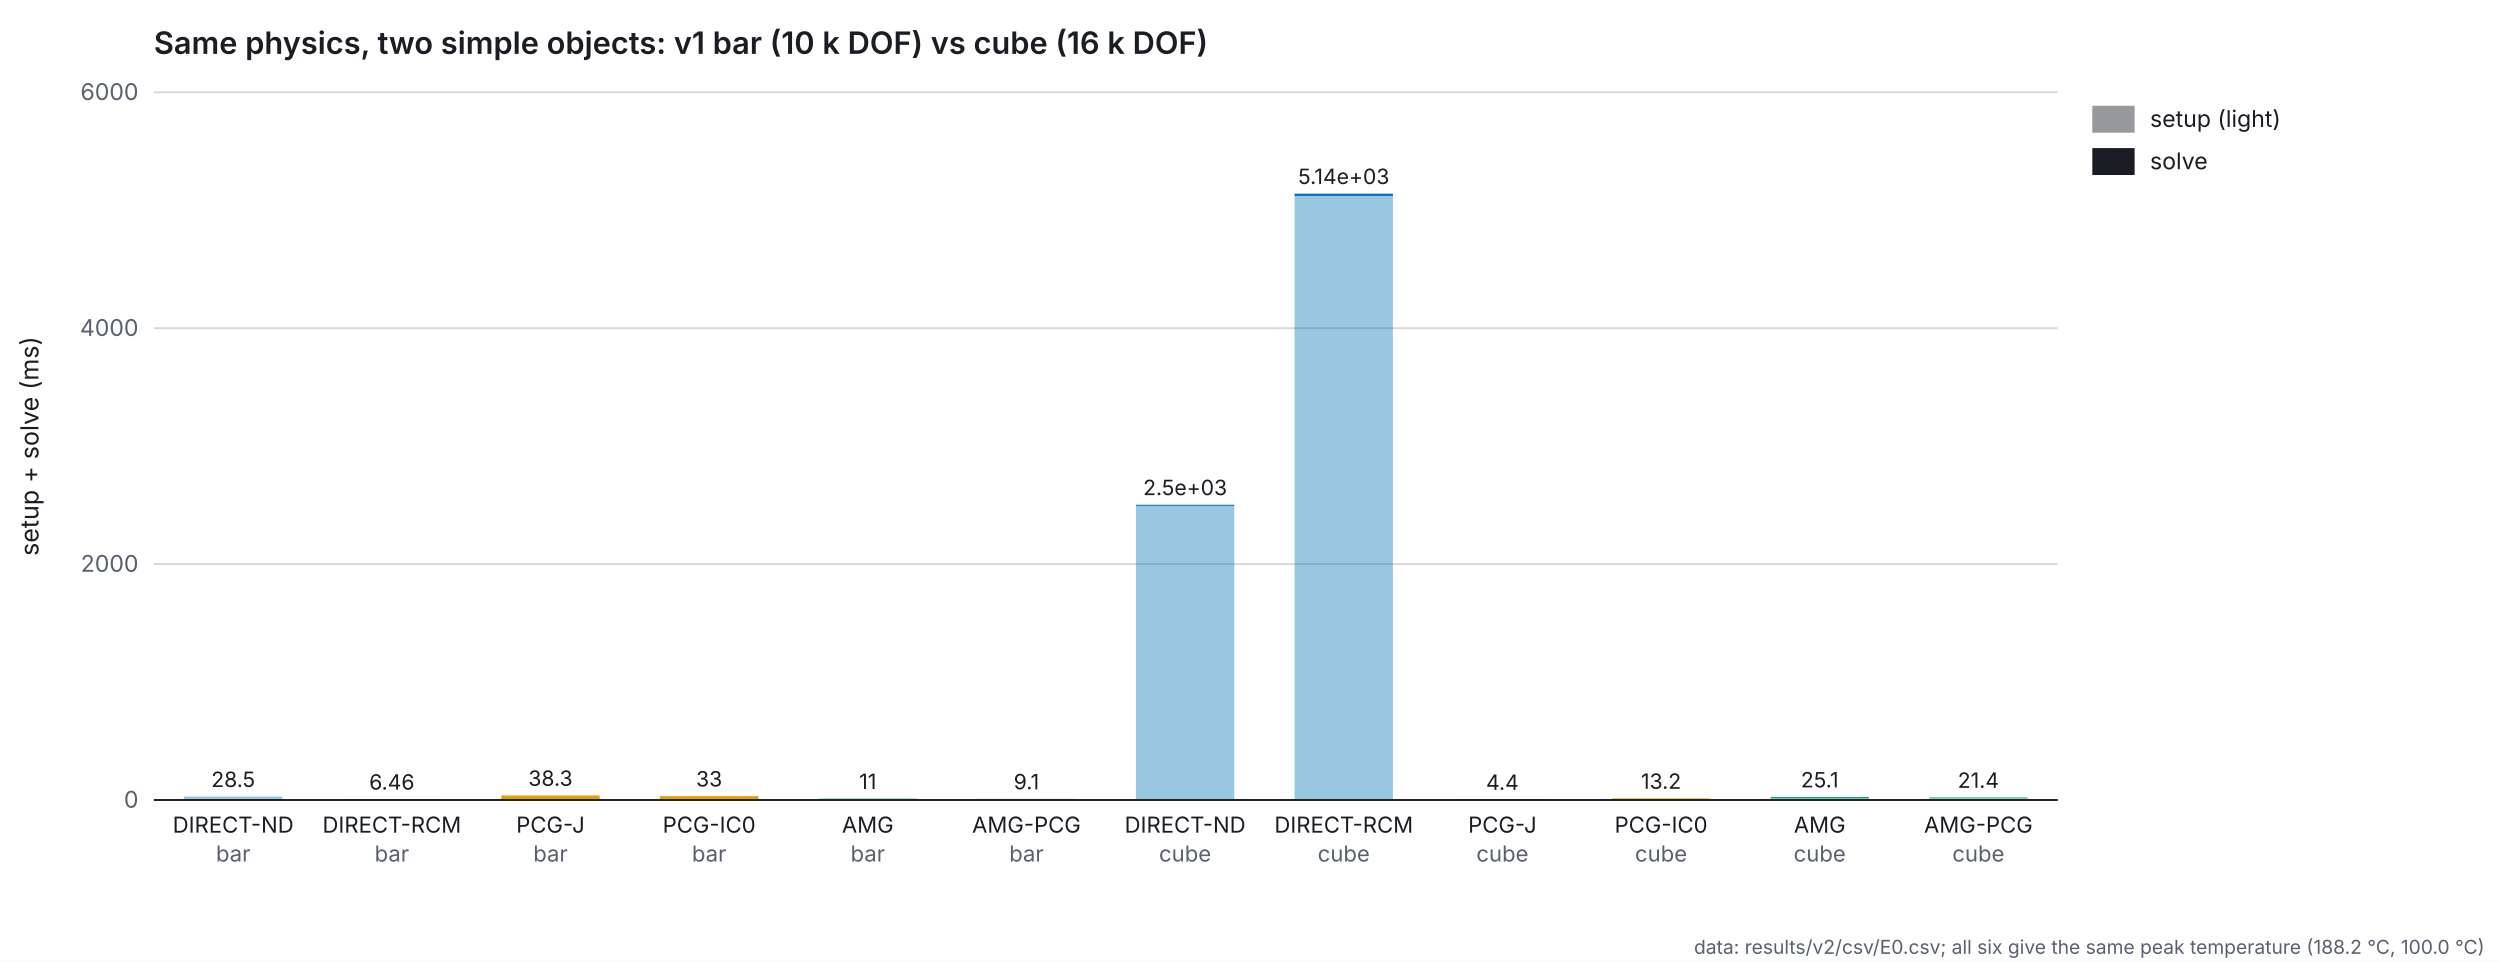
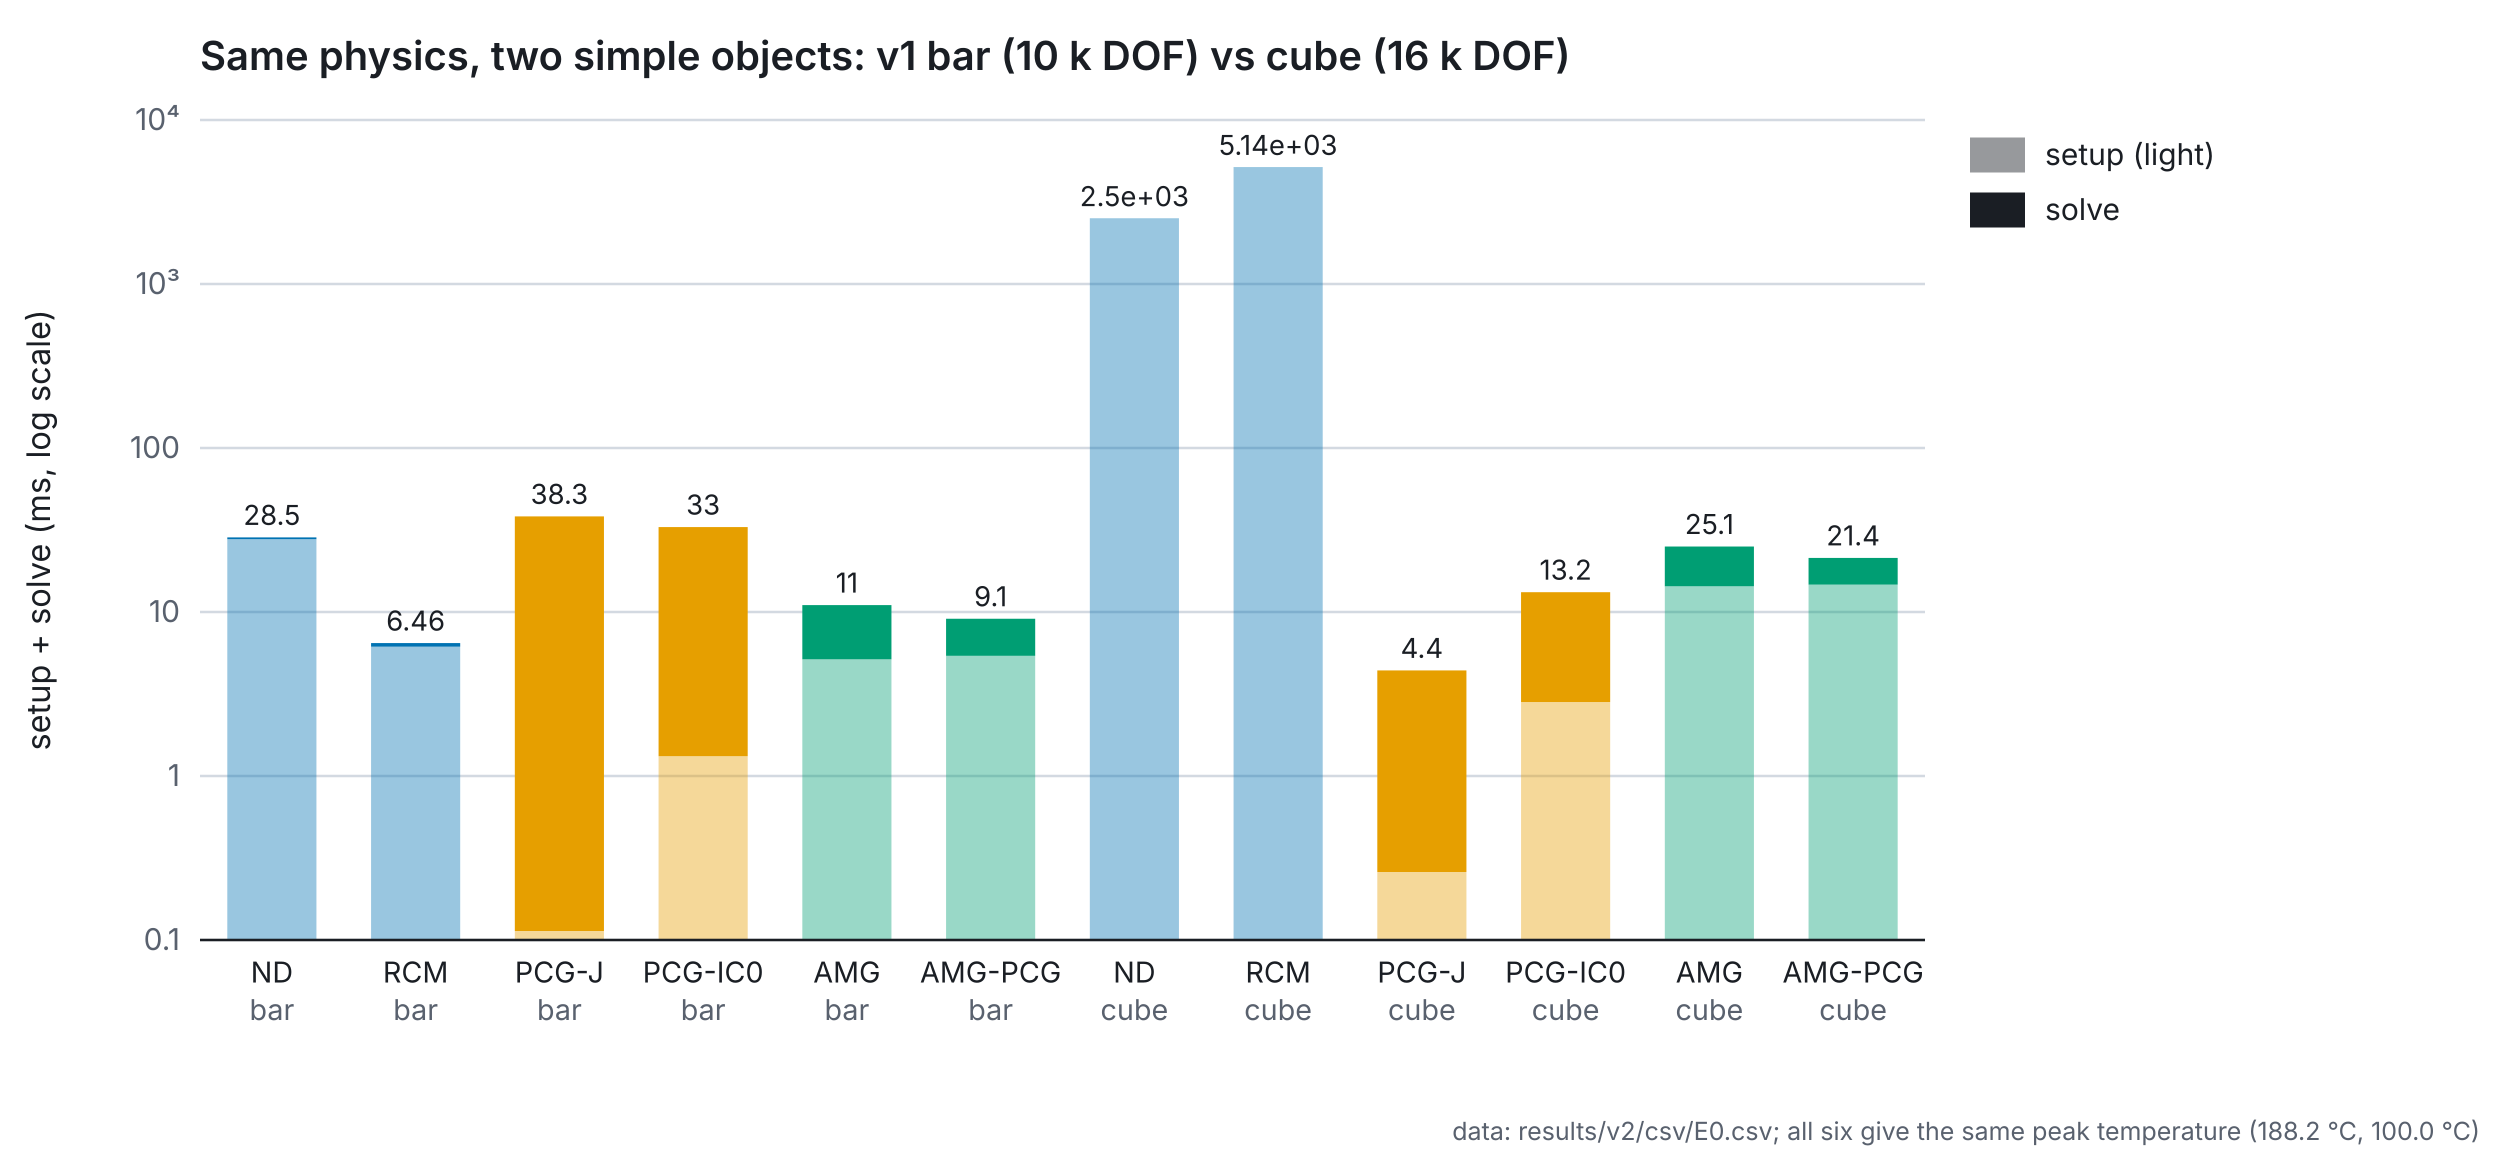
- <svg xmlns="http://www.w3.org/2000/svg" width="1300" height="500" viewBox="0 0 1300 500" font-family="Inter, 'Segoe UI', Arial, sans-serif">
+ <svg xmlns="http://www.w3.org/2000/svg" width="1000" height="460" viewBox="0 0 1000 460" font-family="Inter, 'Segoe UI', Arial, sans-serif">
  <rect width="100%" height="100%" fill="#FFFFFF" />
  <g stroke="#D3D9E1" stroke-width="1">
-     <line x1="80.00" y1="416.00" x2="1070.00" y2="416.00" />
-     <line x1="80.00" y1="293.33" x2="1070.00" y2="293.33" />
-     <line x1="80.00" y1="170.67" x2="1070.00" y2="170.67" />
-     <line x1="80.00" y1="48.00" x2="1070.00" y2="48.00" />
+     <line x1="80.00" y1="376.00" x2="770.00" y2="376.00" />
+     <line x1="80.00" y1="310.40" x2="770.00" y2="310.40" />
+     <line x1="80.00" y1="244.80" x2="770.00" y2="244.80" />
+     <line x1="80.00" y1="179.20" x2="770.00" y2="179.20" />
+     <line x1="80.00" y1="113.60" x2="770.00" y2="113.60" />
+     <line x1="80.00" y1="48.00" x2="770.00" y2="48.00" />
  </g>
  <g font-size="12" fill="#59616E">
-     <text x="72.00" y="420.00" text-anchor="end">0</text>
-     <text x="72.00" y="297.33" text-anchor="end">2000</text>
-     <text x="72.00" y="174.67" text-anchor="end">4000</text>
-     <text x="72.00" y="52.00" text-anchor="end">6000</text>
+     <text x="72.00" y="380.00" text-anchor="end">0.1</text>
+     <text x="72.00" y="314.40" text-anchor="end">1</text>
+     <text x="72.00" y="248.80" text-anchor="end">10</text>
+     <text x="72.00" y="183.20" text-anchor="end">100</text>
+     <text x="72.00" y="117.60" text-anchor="end">10³</text>
+     <text x="72.00" y="52.00" text-anchor="end">10⁴</text>
  </g>
-   <rect x="95.67" y="414.30" width="51.15" height="1.70" fill="#0072B2" fill-opacity="0.4" />
-   <rect x="95.67" y="414.25" width="51.15" height="0.04" fill="#0072B2" />
-   <text x="121.25" y="409.25" font-size="11" text-anchor="middle" fill="#1A1E24">28.5</text>
-   <text x="121.25" y="433.00" font-size="11.5" text-anchor="middle" fill="#1A1E24">DIRECT-ND</text>
-   <text x="121.25" y="448.00" font-size="11.5" text-anchor="middle" fill="#59616E">bar</text>
-   <rect x="178.18" y="415.62" width="51.15" height="0.38" fill="#0072B2" fill-opacity="0.4" />
-   <rect x="178.18" y="415.60" width="51.15" height="0.02" fill="#0072B2" />
-   <text x="203.75" y="410.60" font-size="11" text-anchor="middle" fill="#1A1E24">6.46</text>
-   <text x="203.75" y="433.00" font-size="11.5" text-anchor="middle" fill="#1A1E24">DIRECT-RCM</text>
-   <text x="203.75" y="448.00" font-size="11.5" text-anchor="middle" fill="#59616E">bar</text>
-   <rect x="260.68" y="415.99" width="51.15" height="0.01" fill="#E69F00" fill-opacity="0.4" />
-   <rect x="260.68" y="413.65" width="51.15" height="2.34" fill="#E69F00" />
-   <text x="286.25" y="408.65" font-size="11" text-anchor="middle" fill="#1A1E24">38.3</text>
-   <text x="286.25" y="433.00" font-size="11.5" text-anchor="middle" fill="#1A1E24">PCG-J</text>
-   <text x="286.25" y="448.00" font-size="11.5" text-anchor="middle" fill="#59616E">bar</text>
-   <rect x="343.18" y="415.92" width="51.15" height="0.08" fill="#E69F00" fill-opacity="0.4" />
-   <rect x="343.18" y="413.98" width="51.15" height="1.94" fill="#E69F00" />
-   <text x="368.75" y="408.98" font-size="11" text-anchor="middle" fill="#1A1E24">33</text>
-   <text x="368.75" y="433.00" font-size="11.5" text-anchor="middle" fill="#1A1E24">PCG-IC0</text>
-   <text x="368.75" y="448.00" font-size="11.5" text-anchor="middle" fill="#59616E">bar</text>
-   <rect x="425.68" y="415.68" width="51.15" height="0.32" fill="#009E73" fill-opacity="0.4" />
-   <rect x="425.68" y="415.32" width="51.15" height="0.36" fill="#009E73" />
-   <text x="451.25" y="410.32" font-size="11" text-anchor="middle" fill="#1A1E24">11</text>
-   <text x="451.25" y="433.00" font-size="11.5" text-anchor="middle" fill="#1A1E24">AMG</text>
-   <text x="451.25" y="448.00" font-size="11.5" text-anchor="middle" fill="#59616E">bar</text>
-   <rect x="508.18" y="415.67" width="51.15" height="0.33" fill="#009E73" fill-opacity="0.4" />
-   <rect x="508.18" y="415.44" width="51.15" height="0.23" fill="#009E73" />
-   <text x="533.75" y="410.44" font-size="11" text-anchor="middle" fill="#1A1E24">9.1</text>
-   <text x="533.75" y="433.00" font-size="11.5" text-anchor="middle" fill="#1A1E24">AMG-PCG</text>
-   <text x="533.75" y="448.00" font-size="11.5" text-anchor="middle" fill="#59616E">bar</text>
-   <rect x="590.67" y="263.04" width="51.15" height="152.96" fill="#0072B2" fill-opacity="0.4" />
-   <rect x="590.67" y="262.47" width="51.15" height="0.57" fill="#0072B2" />
-   <text x="616.25" y="257.47" font-size="11" text-anchor="middle" fill="#1A1E24">2.5e+03</text>
-   <text x="616.25" y="433.00" font-size="11.5" text-anchor="middle" fill="#1A1E24">DIRECT-ND</text>
-   <text x="616.25" y="448.00" font-size="11.5" text-anchor="middle" fill="#59616E">cube</text>
-   <rect x="673.17" y="101.89" width="51.15" height="314.11" fill="#0072B2" fill-opacity="0.4" />
-   <rect x="673.17" y="100.70" width="51.15" height="1.19" fill="#0072B2" />
-   <text x="698.75" y="95.70" font-size="11" text-anchor="middle" fill="#1A1E24">5.14e+03</text>
-   <text x="698.75" y="433.00" font-size="11.5" text-anchor="middle" fill="#1A1E24">DIRECT-RCM</text>
-   <text x="698.75" y="448.00" font-size="11.5" text-anchor="middle" fill="#59616E">cube</text>
-   <rect x="755.67" y="415.98" width="51.15" height="0.02" fill="#E69F00" fill-opacity="0.4" />
-   <rect x="755.67" y="415.73" width="51.15" height="0.25" fill="#E69F00" />
-   <text x="781.25" y="410.73" font-size="11" text-anchor="middle" fill="#1A1E24">4.4</text>
-   <text x="781.25" y="433.00" font-size="11.5" text-anchor="middle" fill="#1A1E24">PCG-J</text>
-   <text x="781.25" y="448.00" font-size="11.5" text-anchor="middle" fill="#59616E">cube</text>
-   <rect x="838.17" y="415.83" width="51.15" height="0.17" fill="#E69F00" fill-opacity="0.4" />
-   <rect x="838.17" y="415.19" width="51.15" height="0.64" fill="#E69F00" />
-   <text x="863.75" y="410.19" font-size="11" text-anchor="middle" fill="#1A1E24">13.2</text>
-   <text x="863.75" y="433.00" font-size="11.5" text-anchor="middle" fill="#1A1E24">PCG-IC0</text>
-   <text x="863.75" y="448.00" font-size="11.5" text-anchor="middle" fill="#59616E">cube</text>
-   <rect x="920.67" y="415.12" width="51.15" height="0.88" fill="#009E73" fill-opacity="0.4" />
-   <rect x="920.67" y="414.46" width="51.15" height="0.66" fill="#009E73" />
-   <text x="946.25" y="409.46" font-size="11" text-anchor="middle" fill="#1A1E24">25.1</text>
-   <text x="946.25" y="433.00" font-size="11.5" text-anchor="middle" fill="#1A1E24">AMG</text>
-   <text x="946.25" y="448.00" font-size="11.5" text-anchor="middle" fill="#59616E">cube</text>
-   <rect x="1003.17" y="415.10" width="51.15" height="0.90" fill="#009E73" fill-opacity="0.4" />
-   <rect x="1003.17" y="414.69" width="51.15" height="0.41" fill="#009E73" />
-   <text x="1028.75" y="409.69" font-size="11" text-anchor="middle" fill="#1A1E24">21.4</text>
-   <text x="1028.75" y="433.00" font-size="11.5" text-anchor="middle" fill="#1A1E24">AMG-PCG</text>
-   <text x="1028.75" y="448.00" font-size="11.5" text-anchor="middle" fill="#59616E">cube</text>
-   <line x1="80.00" y1="416.00" x2="1070.00" y2="416.00" stroke="#1A1E24" />
+   <rect x="90.92" y="215.68" width="35.65" height="160.32" fill="#0072B2" fill-opacity="0.4" />
+   <rect x="90.92" y="214.96" width="35.65" height="0.72" fill="#0072B2" />
+   <text x="108.75" y="209.96" font-size="11" text-anchor="middle" fill="#1A1E24">28.5</text>
+   <text x="108.75" y="393.00" font-size="11.5" text-anchor="middle" fill="#1A1E24">ND</text>
+   <text x="108.75" y="408.00" font-size="11.5" text-anchor="middle" fill="#59616E">bar</text>
+   <rect x="148.43" y="258.68" width="35.65" height="117.32" fill="#0072B2" fill-opacity="0.4" />
+   <rect x="148.43" y="257.23" width="35.65" height="1.45" fill="#0072B2" />
+   <text x="166.25" y="252.23" font-size="11" text-anchor="middle" fill="#1A1E24">6.46</text>
+   <text x="166.25" y="393.00" font-size="11.5" text-anchor="middle" fill="#1A1E24">RCM</text>
+   <text x="166.25" y="408.00" font-size="11.5" text-anchor="middle" fill="#59616E">bar</text>
+   <rect x="205.93" y="372.39" width="35.65" height="3.61" fill="#E69F00" fill-opacity="0.4" />
+   <rect x="205.93" y="206.56" width="35.65" height="165.84" fill="#E69F00" />
+   <text x="223.75" y="201.56" font-size="11" text-anchor="middle" fill="#1A1E24">38.3</text>
+   <text x="223.75" y="393.00" font-size="11.5" text-anchor="middle" fill="#1A1E24">PCG-J</text>
+   <text x="223.75" y="408.00" font-size="11.5" text-anchor="middle" fill="#59616E">bar</text>
+   <rect x="263.43" y="302.49" width="35.65" height="73.51" fill="#E69F00" fill-opacity="0.4" />
+   <rect x="263.43" y="210.83" width="35.65" height="91.66" fill="#E69F00" />
+   <text x="281.25" y="205.83" font-size="11" text-anchor="middle" fill="#1A1E24">33</text>
+   <text x="281.25" y="393.00" font-size="11.5" text-anchor="middle" fill="#1A1E24">PCG-IC0</text>
+   <text x="281.25" y="408.00" font-size="11.5" text-anchor="middle" fill="#59616E">bar</text>
+   <rect x="320.93" y="263.75" width="35.65" height="112.25" fill="#009E73" fill-opacity="0.4" />
+   <rect x="320.93" y="242.04" width="35.65" height="21.70" fill="#009E73" />
+   <text x="338.75" y="237.04" font-size="11" text-anchor="middle" fill="#1A1E24">11</text>
+   <text x="338.75" y="393.00" font-size="11.5" text-anchor="middle" fill="#1A1E24">AMG</text>
+   <text x="338.75" y="408.00" font-size="11.5" text-anchor="middle" fill="#59616E">bar</text>
+   <rect x="378.43" y="262.34" width="35.65" height="113.66" fill="#009E73" fill-opacity="0.4" />
+   <rect x="378.43" y="247.50" width="35.65" height="14.83" fill="#009E73" />
+   <text x="396.25" y="242.50" font-size="11" text-anchor="middle" fill="#1A1E24">9.1</text>
+   <text x="396.25" y="393.00" font-size="11.5" text-anchor="middle" fill="#1A1E24">AMG-PCG</text>
+   <text x="396.25" y="408.00" font-size="11.5" text-anchor="middle" fill="#59616E">bar</text>
+   <rect x="435.93" y="87.56" width="35.65" height="288.44" fill="#0072B2" fill-opacity="0.4" />
+   <rect x="435.93" y="87.46" width="35.65" height="0.11" fill="#0072B2" />
+   <text x="453.75" y="82.46" font-size="11" text-anchor="middle" fill="#1A1E24">2.5e+03</text>
+   <text x="453.75" y="393.00" font-size="11.5" text-anchor="middle" fill="#1A1E24">ND</text>
+   <text x="453.75" y="408.00" font-size="11.5" text-anchor="middle" fill="#59616E">cube</text>
+   <rect x="493.43" y="67.06" width="35.65" height="308.94" fill="#0072B2" fill-opacity="0.4" />
+   <rect x="493.43" y="66.96" width="35.65" height="0.11" fill="#0072B2" />
+   <text x="511.25" y="61.96" font-size="11" text-anchor="middle" fill="#1A1E24">5.14e+03</text>
+   <text x="511.25" y="393.00" font-size="11.5" text-anchor="middle" fill="#1A1E24">RCM</text>
+   <text x="511.25" y="408.00" font-size="11.5" text-anchor="middle" fill="#59616E">cube</text>
+   <rect x="550.92" y="348.80" width="35.65" height="27.20" fill="#E69F00" fill-opacity="0.4" />
+   <rect x="550.92" y="268.17" width="35.65" height="80.63" fill="#E69F00" />
+   <text x="568.75" y="263.17" font-size="11" text-anchor="middle" fill="#1A1E24">4.4</text>
+   <text x="568.75" y="393.00" font-size="11.5" text-anchor="middle" fill="#1A1E24">PCG-J</text>
+   <text x="568.75" y="408.00" font-size="11.5" text-anchor="middle" fill="#59616E">cube</text>
+   <rect x="608.42" y="280.82" width="35.65" height="95.18" fill="#E69F00" fill-opacity="0.4" />
+   <rect x="608.42" y="236.88" width="35.65" height="43.94" fill="#E69F00" />
+   <text x="626.25" y="231.88" font-size="11" text-anchor="middle" fill="#1A1E24">13.2</text>
+   <text x="626.25" y="393.00" font-size="11.5" text-anchor="middle" fill="#1A1E24">PCG-IC0</text>
+   <text x="626.25" y="408.00" font-size="11.5" text-anchor="middle" fill="#59616E">cube</text>
+   <rect x="665.92" y="234.51" width="35.65" height="141.49" fill="#009E73" fill-opacity="0.4" />
+   <rect x="665.92" y="218.61" width="35.65" height="15.91" fill="#009E73" />
+   <text x="683.75" y="213.61" font-size="11" text-anchor="middle" fill="#1A1E24">25.1</text>
+   <text x="683.75" y="393.00" font-size="11.5" text-anchor="middle" fill="#1A1E24">AMG</text>
+   <text x="683.75" y="408.00" font-size="11.5" text-anchor="middle" fill="#59616E">cube</text>
+   <rect x="723.42" y="233.86" width="35.65" height="142.14" fill="#009E73" fill-opacity="0.4" />
+   <rect x="723.42" y="223.17" width="35.65" height="10.69" fill="#009E73" />
+   <text x="741.25" y="218.17" font-size="11" text-anchor="middle" fill="#1A1E24">21.4</text>
+   <text x="741.25" y="393.00" font-size="11.5" text-anchor="middle" fill="#1A1E24">AMG-PCG</text>
+   <text x="741.25" y="408.00" font-size="11.5" text-anchor="middle" fill="#59616E">cube</text>
+   <line x1="80.00" y1="376.00" x2="770.00" y2="376.00" stroke="#1A1E24" />
  <text x="80.00" y="28" font-size="16" font-weight="600" fill="#1A1E24">Same physics, two simple objects: v1 bar (10 k DOF) vs cube (16 k DOF)</text>
-   <text transform="translate(20 232.00) rotate(-90)" font-size="13" text-anchor="middle" fill="#1A1E24">setup + solve (ms)</text>
-   <rect x="1088.00" y="55.00" width="22" height="14" fill="#1A1E24" fill-opacity="0.45" />
-   <text x="1118.00" y="66.00" font-size="12" fill="#1A1E24">setup (light)</text>
-   <rect x="1088.00" y="77.00" width="22" height="14" fill="#1A1E24" />
-   <text x="1118.00" y="88.00" font-size="12" fill="#1A1E24">solve</text>
-   <text x="1292.00" y="496.00" font-size="10" text-anchor="end" fill="#59616E">data: results/v2/csv/E0.csv; all six give the same peak temperature (188.2 °C, 100.0 °C)</text>
+   <text transform="translate(20 212.00) rotate(-90)" font-size="13" text-anchor="middle" fill="#1A1E24">setup + solve (ms, log scale)</text>
+   <rect x="788.00" y="55.00" width="22" height="14" fill="#1A1E24" fill-opacity="0.45" />
+   <text x="818.00" y="66.00" font-size="12" fill="#1A1E24">setup (light)</text>
+   <rect x="788.00" y="77.00" width="22" height="14" fill="#1A1E24" />
+   <text x="818.00" y="88.00" font-size="12" fill="#1A1E24">solve</text>
+   <text x="992.00" y="456.00" font-size="10" text-anchor="end" fill="#59616E">data: results/v2/csv/E0.csv; all six give the same peak temperature (188.2 °C, 100.0 °C)</text>
</svg>
